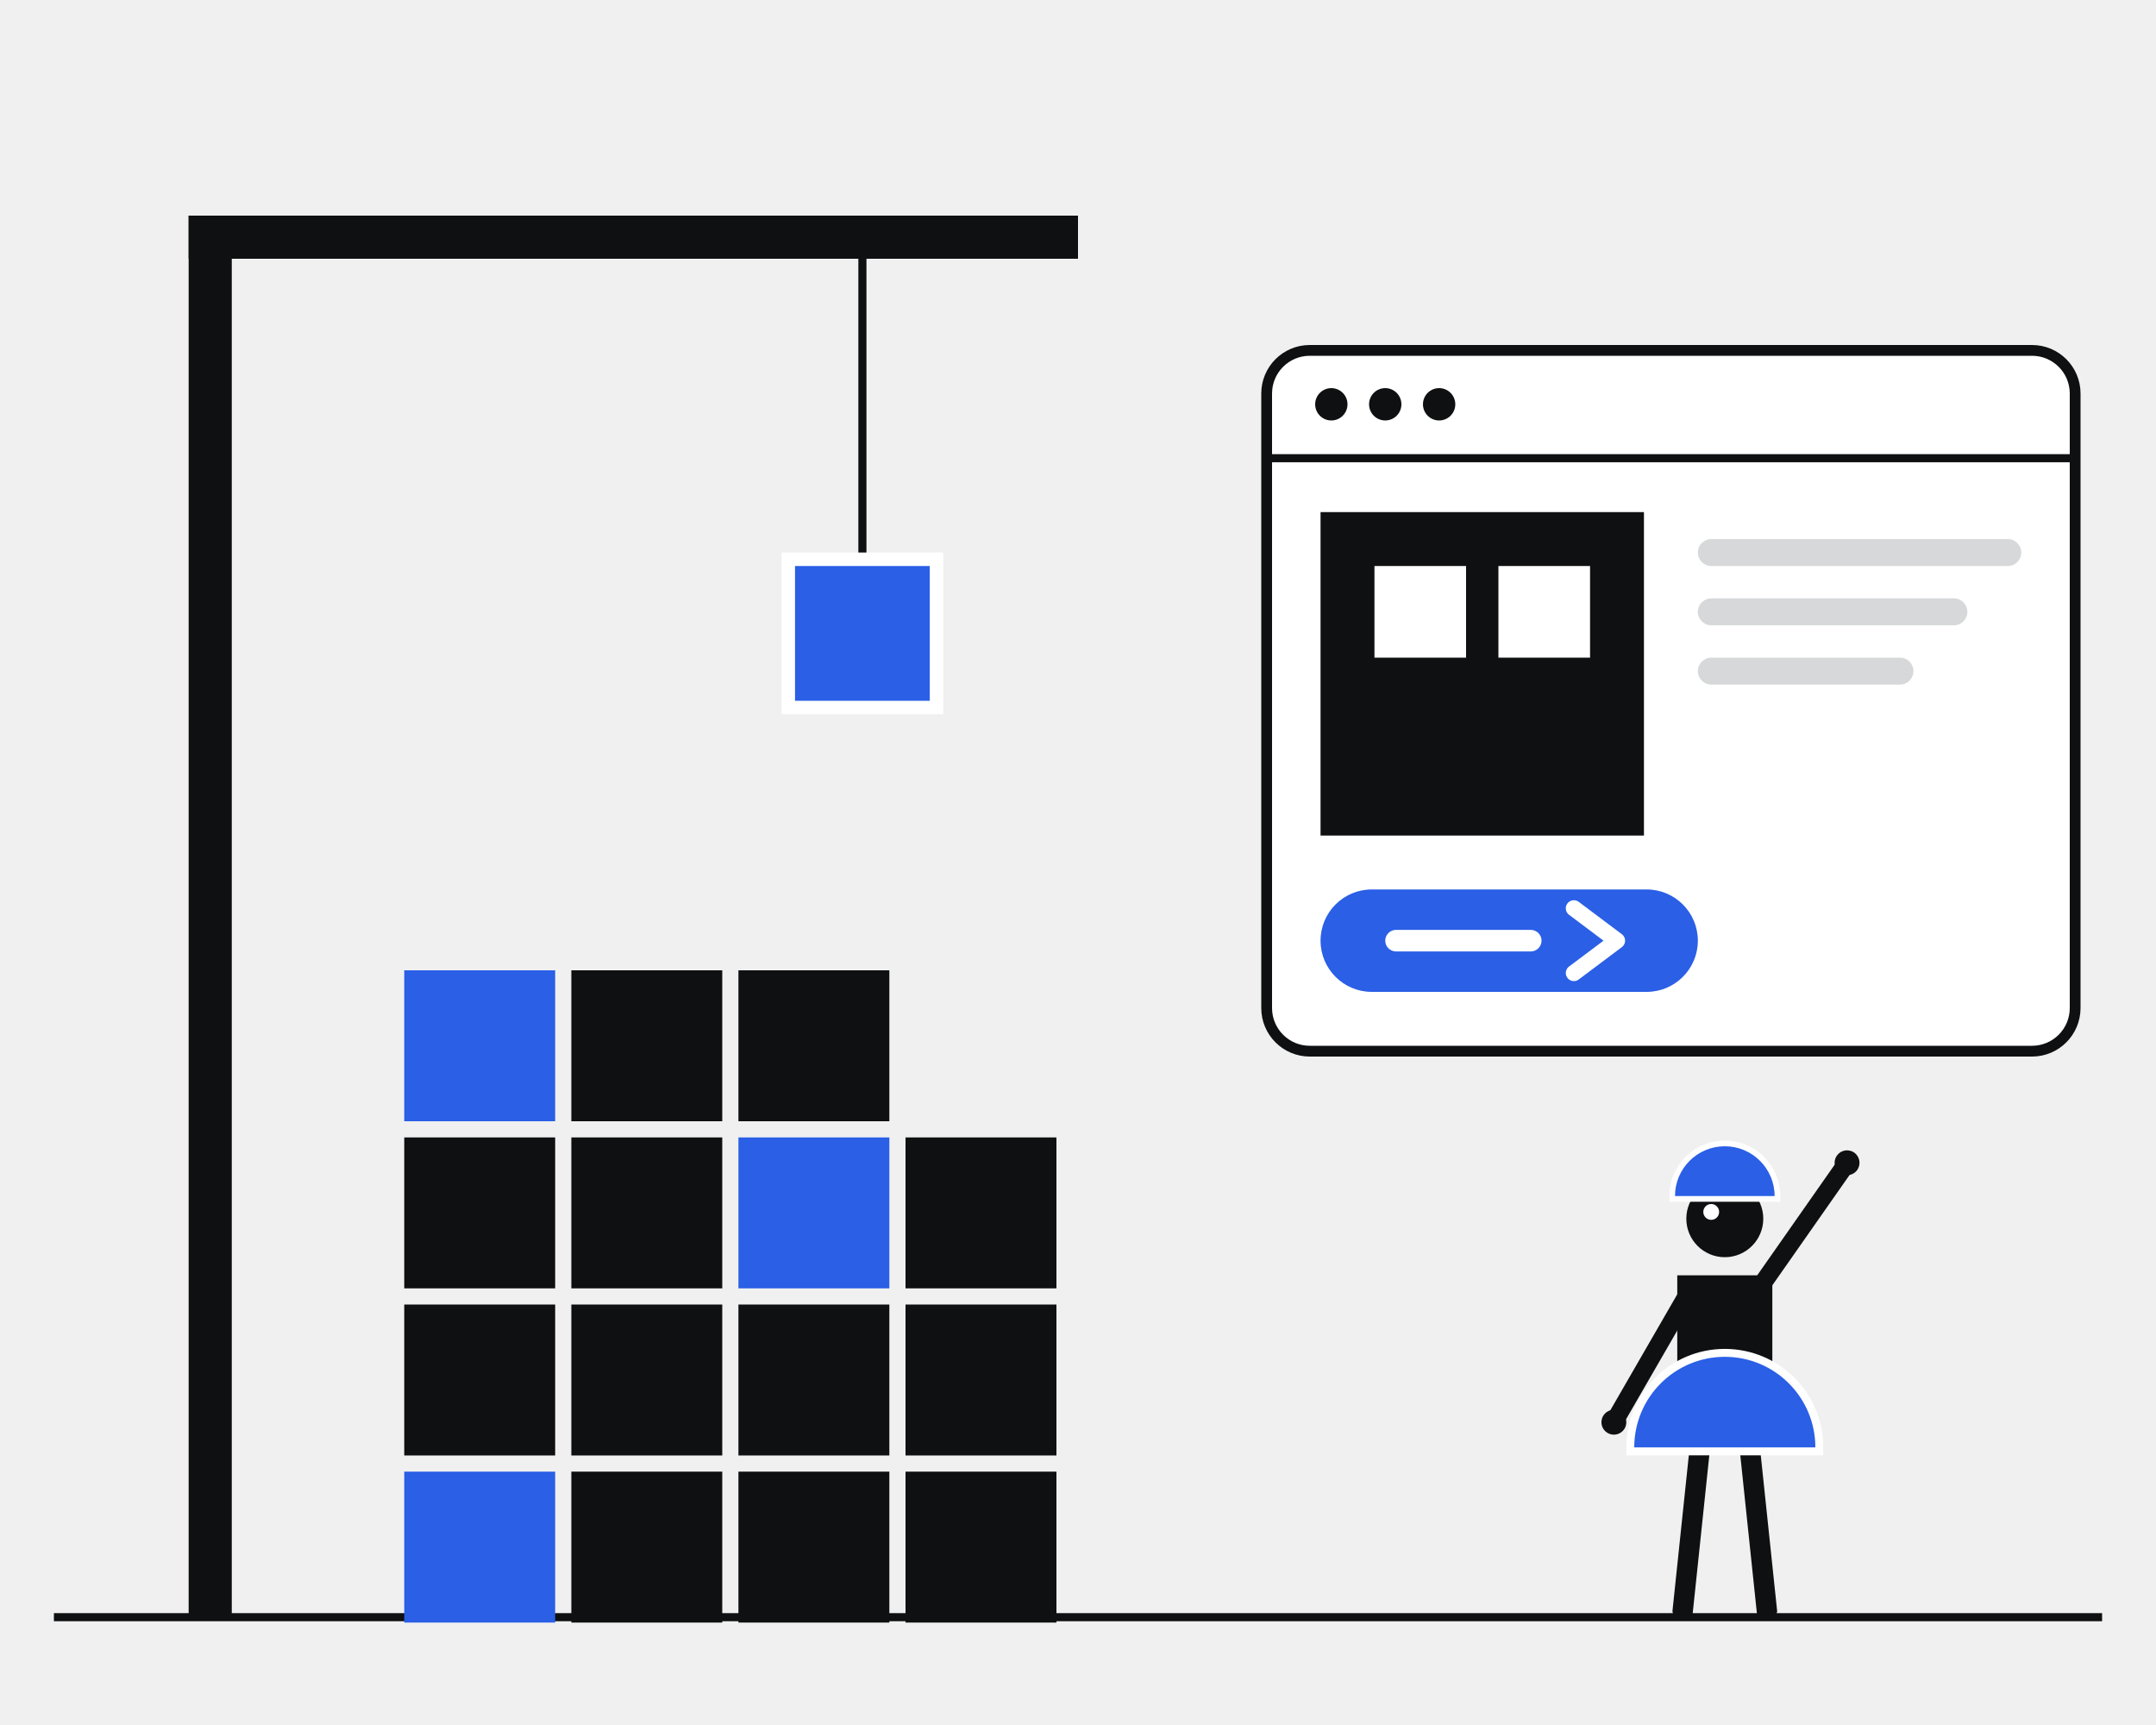
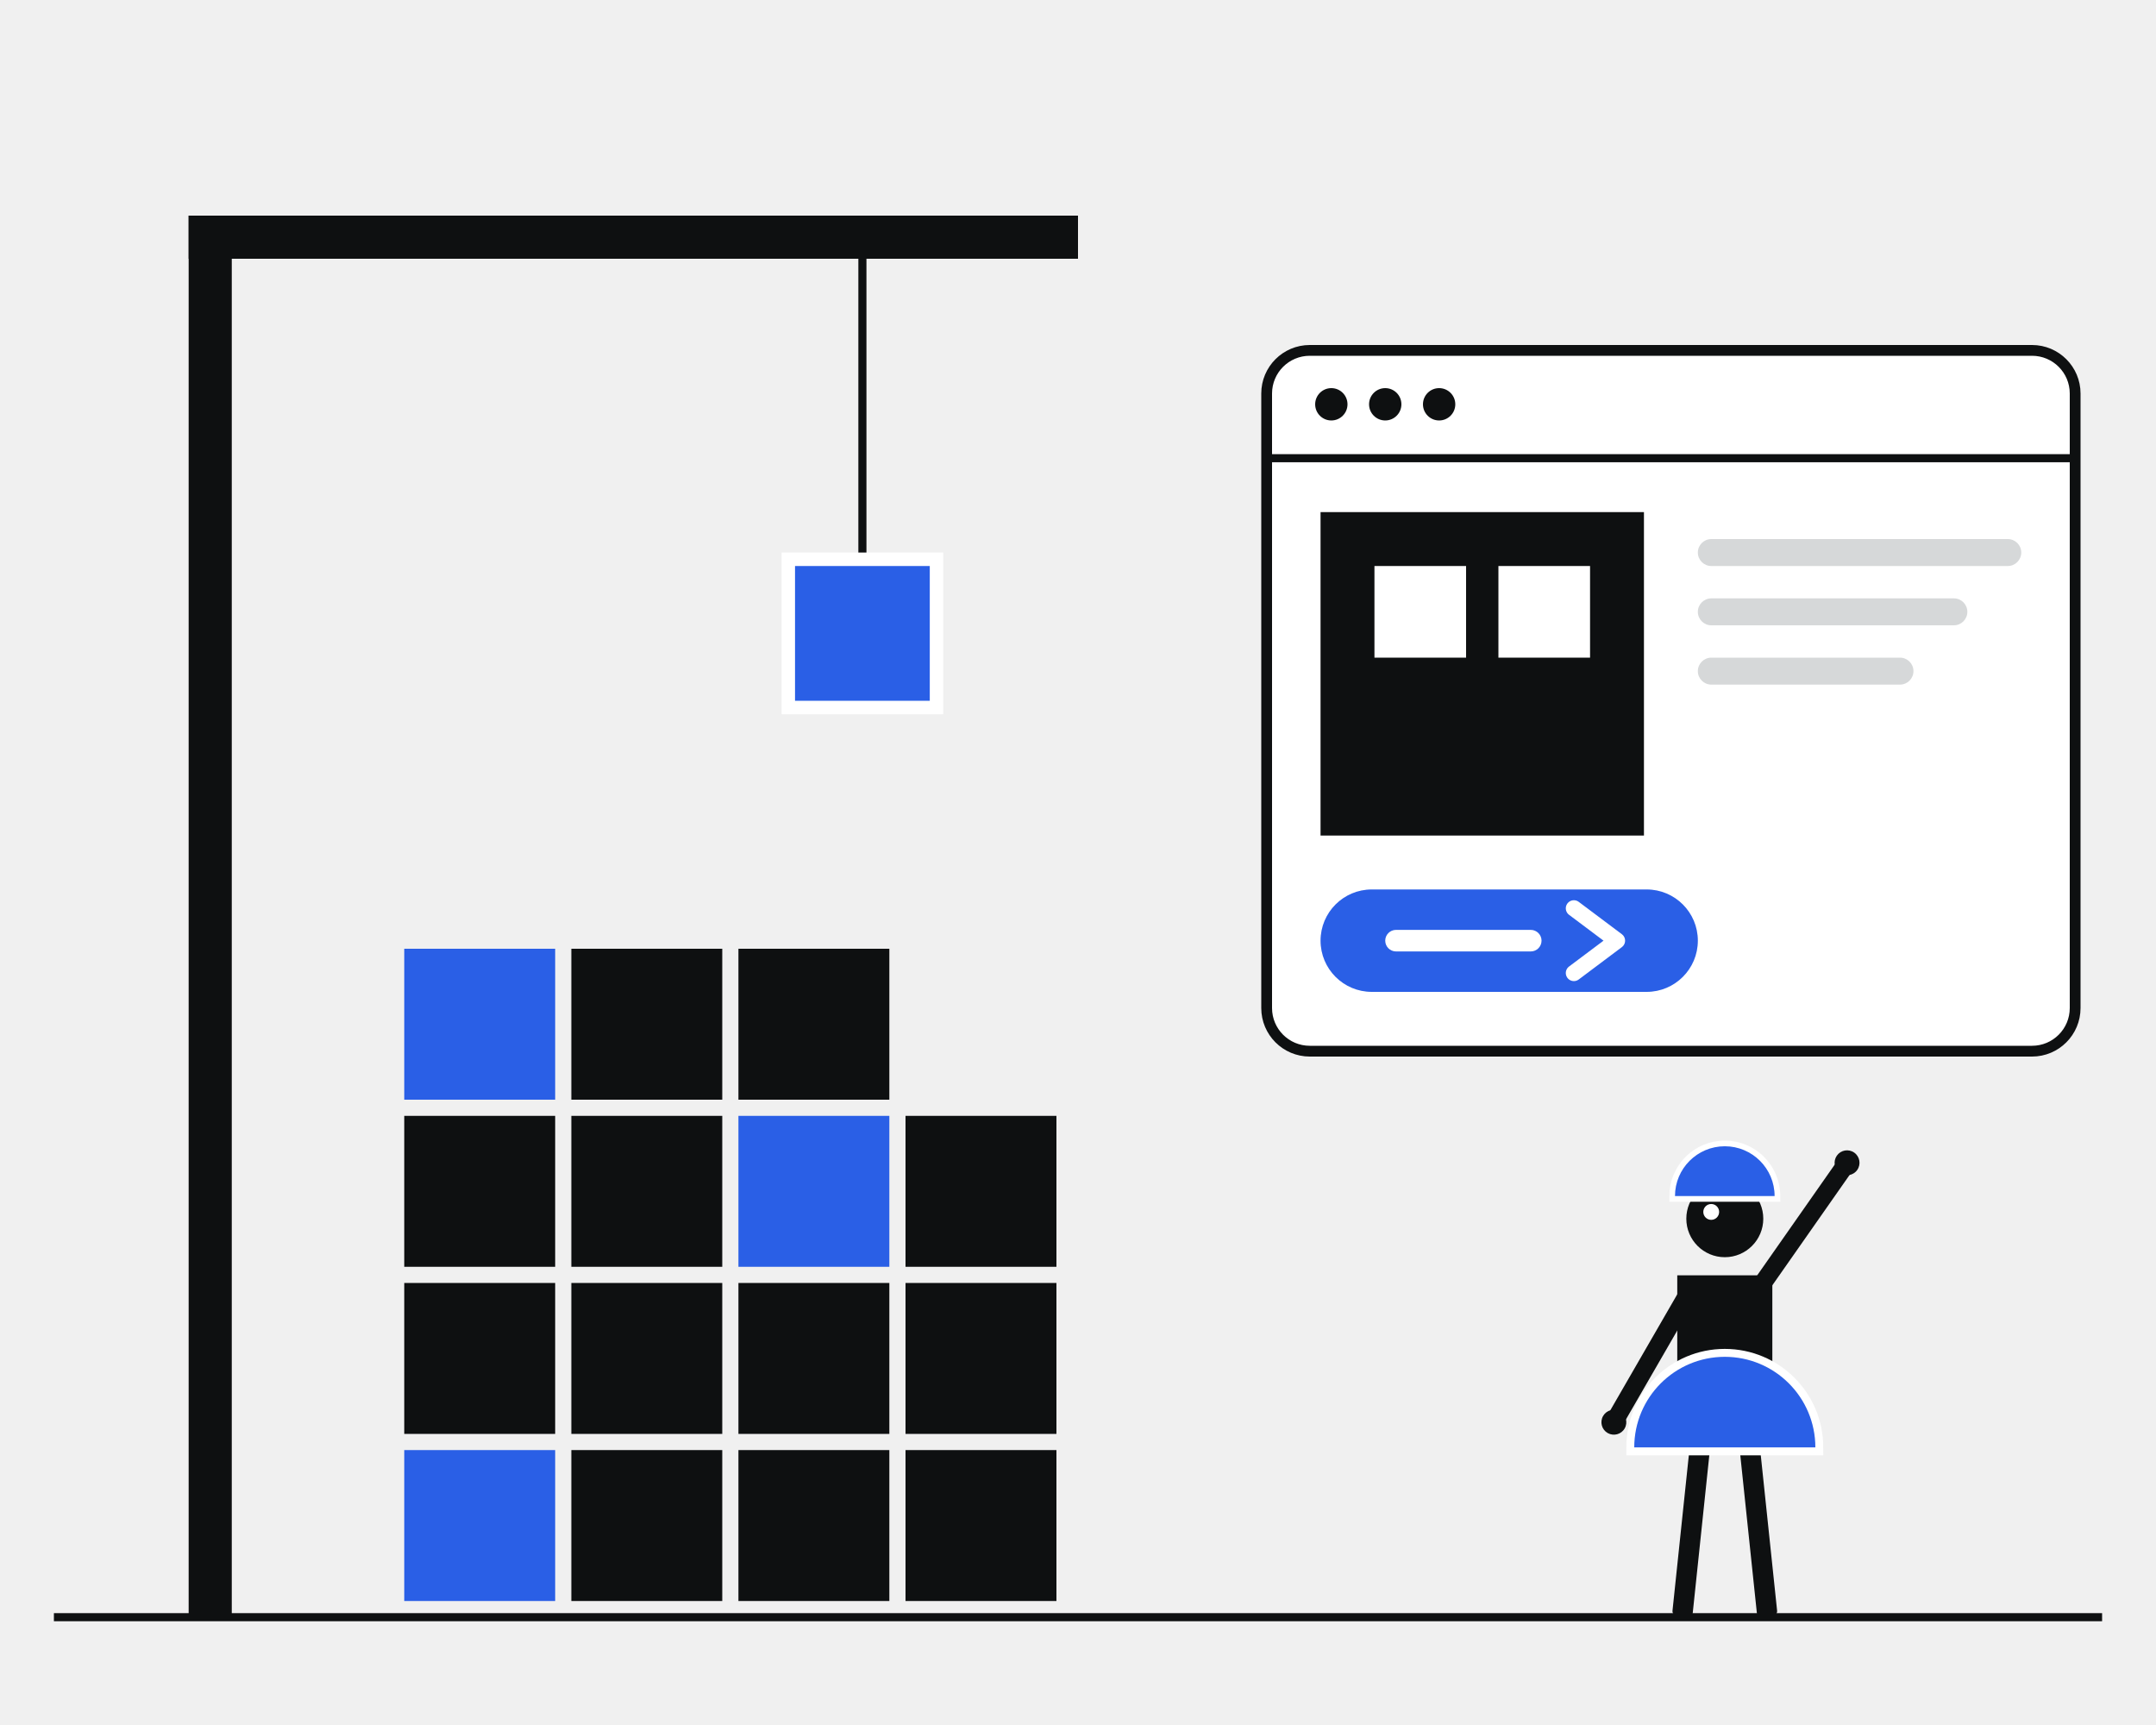
<svg xmlns="http://www.w3.org/2000/svg" viewBox="0 0 800 640" width="800" height="640" role="img">
  <defs>
    <marker id="spitze" viewBox="0 0 10 10" refX="7" refY="5" markerWidth="5" markerHeight="5" orient="auto-start-reverse">
      <path d="M0 0 L10 5 L0 10 Z" fill="#0e1011" />
    </marker>
  </defs>
  <line x1="20" y1="600" x2="780" y2="600" stroke="#0e1011" stroke-width="3" />
  <rect x="70" y="80" width="16" height="520" fill="#0e1011" />
  <rect x="70" y="80" width="330" height="16" fill="#0e1011" />
  <line x1="320" y1="96" x2="320" y2="210" stroke="#0e1011" stroke-width="3" />
  <rect x="295" y="210" width="50" height="50" fill="#2a5fe6" stroke="#fff" stroke-width="10" paint-order="stroke" />
-   <rect x="150" y="360" width="56" height="56" fill="#2a5fe6" />
-   <rect x="150" y="422" width="56" height="56" fill="#0e1011" />
-   <rect x="150" y="484" width="56" height="56" fill="#0e1011" />
-   <rect x="150" y="546" width="56" height="56" fill="#2a5fe6" />
-   <rect x="212" y="360" width="56" height="56" fill="#0e1011" />
-   <rect x="212" y="422" width="56" height="56" fill="#0e1011" />
-   <rect x="212" y="484" width="56" height="56" fill="#0e1011" />
-   <rect x="212" y="546" width="56" height="56" fill="#0e1011" />
-   <rect x="274" y="360" width="56" height="56" fill="#0e1011" />
-   <rect x="274" y="422" width="56" height="56" fill="#2a5fe6" />
-   <rect x="274" y="484" width="56" height="56" fill="#0e1011" />
-   <rect x="274" y="546" width="56" height="56" fill="#0e1011" />
-   <rect x="336" y="422" width="56" height="56" fill="#0e1011" />
-   <rect x="336" y="484" width="56" height="56" fill="#0e1011" />
-   <rect x="336" y="546" width="56" height="56" fill="#0e1011" />
+   <rect x="150" y="352" width="56" height="56" fill="#2a5fe6" />
+   <rect x="150" y="414" width="56" height="56" fill="#0e1011" />
+   <rect x="150" y="476" width="56" height="56" fill="#0e1011" />
+   <rect x="150" y="538" width="56" height="56" fill="#2a5fe6" />
+   <rect x="212" y="352" width="56" height="56" fill="#0e1011" />
+   <rect x="212" y="414" width="56" height="56" fill="#0e1011" />
+   <rect x="212" y="476" width="56" height="56" fill="#0e1011" />
+   <rect x="212" y="538" width="56" height="56" fill="#0e1011" />
+   <rect x="274" y="352" width="56" height="56" fill="#0e1011" />
+   <rect x="274" y="414" width="56" height="56" fill="#2a5fe6" />
+   <rect x="274" y="476" width="56" height="56" fill="#0e1011" />
+   <rect x="274" y="538" width="56" height="56" fill="#0e1011" />
+   <rect x="336" y="414" width="56" height="56" fill="#0e1011" />
+   <rect x="336" y="476" width="56" height="56" fill="#0e1011" />
+   <rect x="336" y="538" width="56" height="56" fill="#0e1011" />
  <rect x="470" y="130" width="300" height="260" rx="16" fill="#fff" stroke="#0e1011" stroke-width="4" />
  <line x1="470" y1="170" x2="770" y2="170" stroke="#0e1011" stroke-width="3" />
  <circle cx="494" cy="150" r="6" fill="#0e1011" />
  <circle cx="514" cy="150" r="6" fill="#0e1011" />
  <circle cx="534" cy="150" r="6" fill="#0e1011" />
  <rect x="490" y="190" width="120" height="120" fill="#0e1011" />
  <rect x="510" y="210" width="34" height="34" fill="#fff" />
  <rect x="556" y="210" width="34" height="34" fill="#fff" />
  <rect x="630" y="200" width="120" height="10" rx="5.0" fill="#d6d8d9" />
  <rect x="630" y="222" width="100" height="10" rx="5.0" fill="#d6d8d9" />
  <rect x="630" y="244" width="80" height="10" rx="5.0" fill="#d6d8d9" />
  <rect x="490" y="330" width="140" height="38" rx="19.0" fill="#2a5fe6" />
  <rect x="514" y="345.0" width="58" height="8" rx="4" fill="#fff" />
  <path d="M584 337.0 L600 349.0 L584 361.0" fill="none" stroke="#fff" stroke-width="6" stroke-linecap="round" stroke-linejoin="round" />
  <g transform="translate(640 600) scale(0.42)">
    <g transform="translate(-22 -150) rotate(6)">
      <rect x="-9.0" y="0" width="18" height="150" rx="4" fill="#0e1011" />
    </g>
    <g transform="translate(22 -150) rotate(-6)">
      <rect x="-9.0" y="0" width="18" height="150" rx="4" fill="#0e1011" />
    </g>
    <rect x="-42" y="-302" width="84" height="96" fill="#0e1011" />
    <g transform="translate(-30 -290) rotate(30)">
      <rect x="-8.0" y="0" width="16" height="132" fill="#0e1011" />
      <circle cx="0" cy="136" r="11" fill="#0e1011" />
    </g>
    <g transform="translate(30 -290) rotate(-145)">
      <rect x="-8.0" y="0" width="16" height="132" fill="#0e1011" />
      <circle cx="0" cy="136" r="11" fill="#0e1011" />
    </g>
    <path d="M-80 -150 A80 80 0 0 1 80 -150 Z" fill="#2a5fe6" stroke="#fff" stroke-width="14" paint-order="stroke" />
    <circle cx="0" cy="-352" r="34" fill="#0e1011" />
    <circle cx="-12" cy="-358" r="7" fill="#fff" />
    <path d="M-44 -372 A44 44 0 0 1 44 -372 Z" fill="#2a5fe6" stroke="#fff" stroke-width="10" paint-order="stroke" />
  </g>
</svg>
